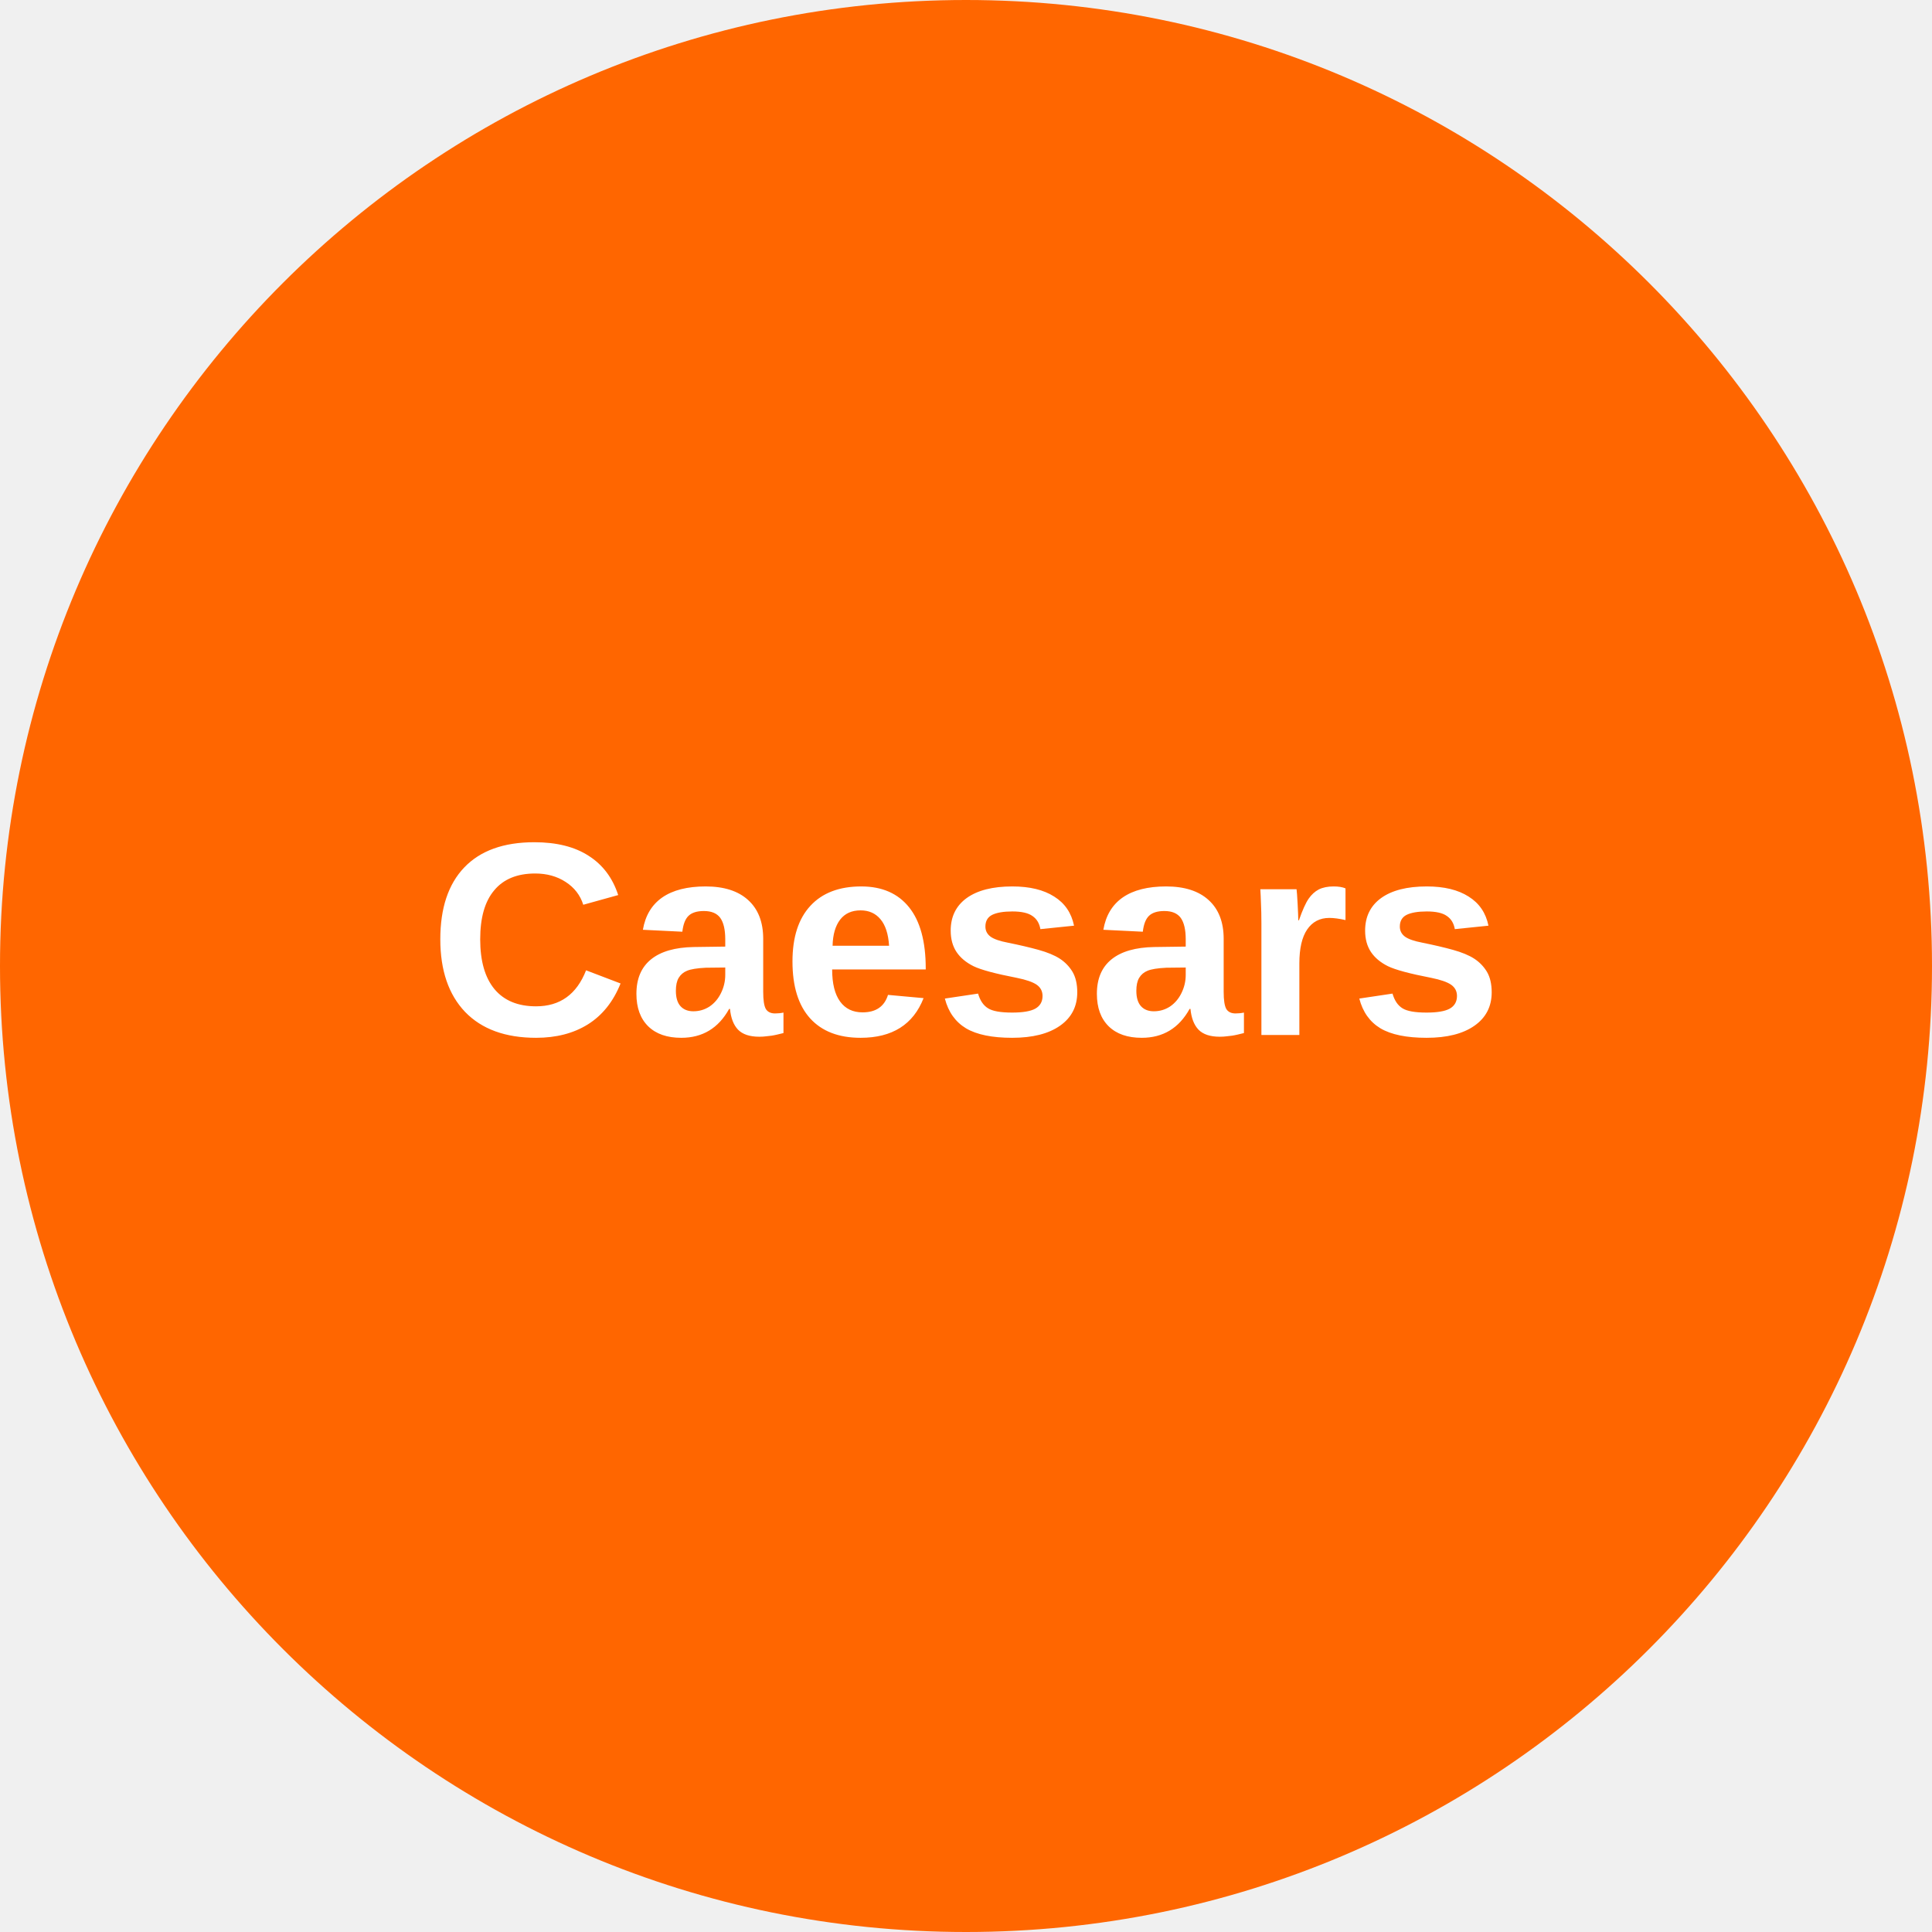
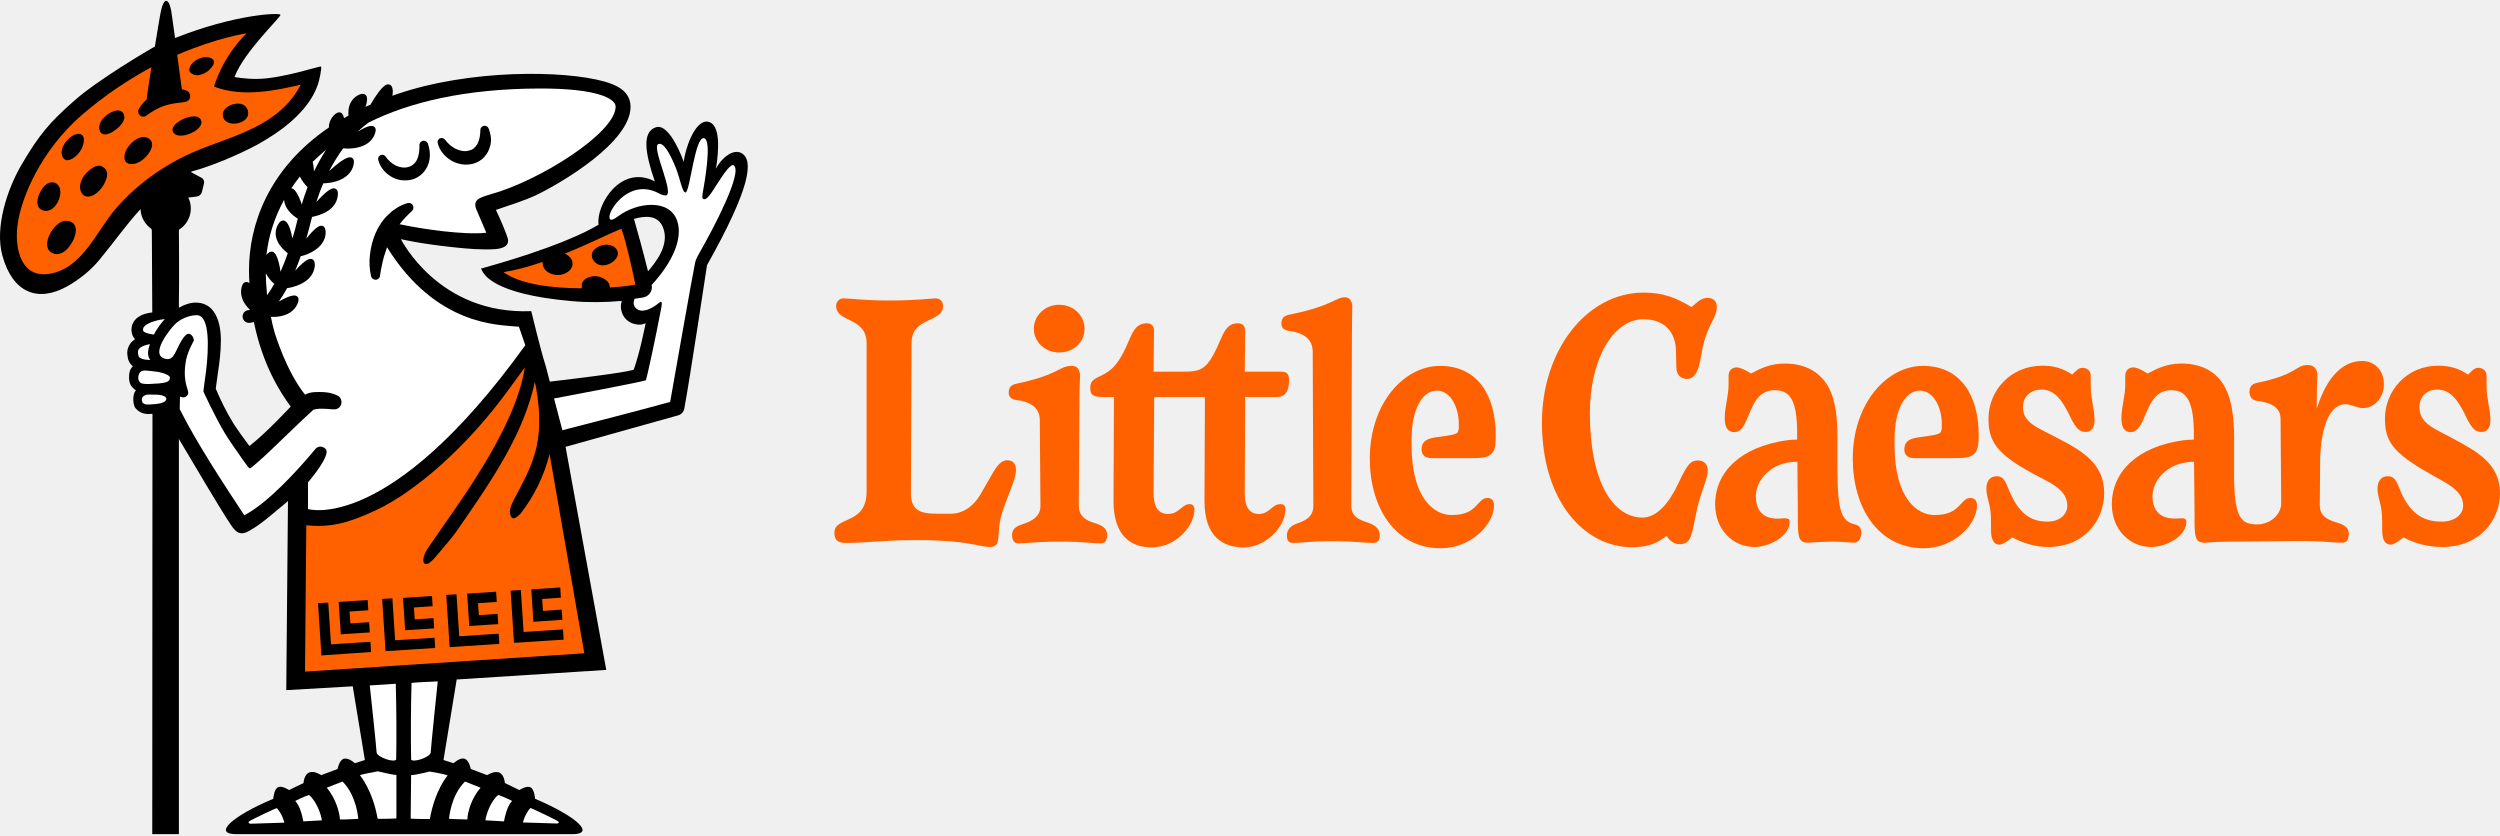
- <svg xmlns="http://www.w3.org/2000/svg" viewBox="0 0 140 140">
-   <circle cx="70" cy="70" r="70" fill="#FF6600" />
-   <text x="70" y="75" font-family="Arial, sans-serif" font-size="20" font-weight="bold" fill="white" text-anchor="middle">Caesars</text>
+ <svg xmlns="http://www.w3.org/2000/svg" height="182.757" viewBox="0 0 500 166.664" width="547.176">
+   <g transform="matrix(.4260869 0 0 .4260869 -.0129335 -.0211755)">
+     <g>
+       <path d="m348.2 71.6c-4-2.4-9.6 2.3-12.1 7.2 1.4-8.7 2.2-20.9-3.7-22-6.3-1.2-11 13.5-11.4 18.9 0 0-6.4-18.5-13.1-16.3s-5 12.3-.5 25.4c-16-8.3-27.7 11.1-26.4 20.3-5.7 3.5-20.7 11-54.4 20.4-.2.1-.8.2-.8.2s.2.5.4.8c.9 1.6 4.6 11.2 42.2 14.5 7.9.7 15.8.6 23.5-.1-.4 1.1-.5 2.3-.4 3.4.3 2.5 1.4 4.6 3.3 6 1.5 1.2 4.1 1.9 6.1 1.7.6-.1 1.1-.2 1.6-.4.1 0 .5-.2.6-.3 0 0-2.6 13.5-5.6 21.9-1.8.4-3 1.3-39.4 5.6l-1.9-7.3c-2.4-7.4-6.8-25.8-6.8-25.8-43.6 1.8-61.1-33.7-61.2-33.8.5.1 8.5 2.1 24.6 3.8 6.4.7 13.1 1.3 19.6.9 2.7-.2 6.5-1 6.1-4.4-.3-2.2-4.5-11.6-5.7-14 6.7-2.4 13.5-4.3 19.8-7.4 11.2-5.5 43.4-24.4 43.4-41 0-7.5-6.9-10.4-12.4-11.9-18.8-5.3-63.1-5.8-97.4 6-.7.2-1.4.5-2 .7.2-.8.2-1.6.2-2.4-.1-1.7-.7-2.7-1.8-2.9-.7-.2-2.8-.6-8.7 9.5-.8.3-1.5.7-2.3 1 1.1-3.3.8-4.9.1-5.5-.8-.8-2-.8-3.5 0-4 2.1-4.9 6-4.6 9.6-.7.4-1.4.8-2.1 1.2-.3-1.5-.8-2.2-1.4-2.5-1-.5-2.1-.1-3.3 1.1-1.7 1.8-2.4 3.8-2.4 5.8-28.7 19.6-37.5 46-37.5 67.1 0 2.1.1 4.1.2 6-.7-.6-1.3-.6-1.5-.6-1.1.1-1.8.9-2.2 2.6-.8 3.7.6 7.3 4 10.5-.2.1-.4.1-.4.1-1.6 0-3 1.2-3.1 2.8-.1 1.7 1.2 3.1 2.8 3.2h.2c.4 0 1.2-.1 2.3-.4 4.1 20.3 12.6 33.4 17.3 39.7-.5.5-11.6 12.5-19.4 18.5-3-4-5.3-7.2-7.2-10.1-3.6-5.8-6.3-11.4-8.6-16.8.1-.4.6-4.4 1-7.3.7-4.4 1.4-10.3 1.4-14.9 0-1.1.7-18.2-11.8-18.2-2.6 0-5.3.9-7.9 2.4 0-.9 0-1.7 0-2.6.2-10.9 0-34 0-34 3.4-2.1 5.6-5.8 5.6-10 0-1.8-.4-3.6-1.2-5.1 1-.1 2.8-.3 4.1-.5 1.1-.2 2-1 2.3-2.1l1-4.1c.2-1-.2-2.1-1.2-2.6l-4.8-2.6v-.3c1.2-.4 2.6-.7 3.8-1.1 4.1-1.3 8.1-2.8 12-4.4 5.3-2.2 10.5-4.6 15.5-7.3 5.3-3 10.5-6.3 15.1-10.3 4.4-3.8 8.4-8.2 11.1-13.3.8-1.5 1.4-3 2-4.6.6-1.8 1.9-7.8 1.4-8.3-.5-.4-18.5 5.8-30.3 5.8-5.9 0-10.3-.9-10.3-.9 4.6-12.1 22-28.3 21.6-29.2-.4-1.1-21.3-.3-49.5 10.9l-1.8-12.8c-1.2-6.3-3.5-6.1-4.8 0-.5 2.2-1.6 9.2-2.9 16.9-.3.1-.6.3-.9.4-1.9 1.1-25.6 14.9-37 25-11.7 10.3-16.5 16.1-24.5 29.7-6.8 11.5-12.9 29.7-9.1 43.1 4.8 17.3 16.6 22 30.5 14.2 5.6-3.2 10.9-7.4 15-12.4 6.8-8.2 12.6-16.5 19.3-23.8.1 3.8 2.1 7.2 5.1 9.3.1.3.2.6.2 1l.2 36.8v1.4c-.2 0-.5.1-.7.1-1.7.3-3.4.6-5.1 1.6-.9.5-1.7 1.1-2.5 2.1-.7.9-1.3 2.2-1.4 3.4-.1.6-.1 1.2 0 1.8s.2 1.3.5 1.9.6 1.2 1.1 1.7c-.4.3-.9.6-1.3 1-.8.7-1.5 1.8-1.9 2.9s-.5 2.2-.4 3.2.2 2.1.7 3.1c.4 1 1.1 1.8 1.9 2.5-.1.1-.2.2-.2.2-1.3 1.3-1.6 3.1-1.6 4.8 0 2.6.6 4.3 2.7 5.9.2.1.4.3.5.4-.2.3-.4.6-.6.9-.5 1.2-.6 2.3-.6 3.3s.1 2.1.6 3.4c.5 1.2 2.1 2.4 3.3 2.9s2.4.6 3.4.6c.6 0 1.1-.1 1.7-.1v1.1l-.1 196.2h12.5v-185.5c7.8 13.2 20.3 34.3 24.4 40.3 1 1.5 2.5 3.6 4.4 3.9 2 .4 4-.9 5.6-1.9 1.4-.8 2.7-1.7 4-2.7 2.9-2.1 5.6-4.4 8.3-6.7.9-.8 1.8-1.5 2.8-2.3.2-.1 1.7-1.5 1.7-1.5l-.8 88.8 31.2-1.8 5.7 34.6-4.7 1.5s-2.9-2.7-5.1-2.1h-.1c-2.2.7-2.9 4.8-2.9 4.8l-7.7 2.9s-3.3-2.3-5.7-1.2c-2.4 1-2.6 4.9-2.6 4.9l-6.8 3.3s-3.4-2.3-5.2-1.3c-1.9.9-2.2 5.4-2.2 5.4-19.3 8.1-28.5 16.5-17.5 16.6h157.9c11.1 0 1.8-8.4-17.5-16.6 0 0-.3-4.5-2.2-5.4s-5.2 1.3-5.2 1.3l-6.8-3.3s-.2-3.9-2.6-4.9-5.7 1.2-5.7 1.2l-7.7-2.9s-.7-4.1-2.9-4.8-5.2 2.1-5.2 2.1l-4.7-1.5 6.2-37.8 70.2-4.5-19.1-104.7 52.9-14.8c1.4-.4 2.5-1.6 2.8-3 2.4-12.5 10.7-67.5 10.7-67.5 20.5-36.5 21.9-49.1 16.3-52.5zm-44 55.4c-2.2-8.9-5.2-19.9-6.6-24.6 5.3-1.5 11.2-1.9 13.6 3.9 3.4 8.3-3.6 16.7-7 20.7z" />
+       <path d="m244.4 240.7c-2.6 2.7-4.2 3.2-4.9.3-.5-2.2.6-4.5 1.6-6.5 8.2-15.7 15.3-26.5 10.5-53.2-.2-.8-.3-1.6-.5-2.4-5.3 23.8-18.2 43.5-36.9 70.3-2.5 3.4-5.2 6.5-7.9 9.7-.8 1-1.7 2-2.5 2.9-.7.8-1.4 1.5-2.3 2.1-.5.4-1.4.7-2 .4-.9-.4-.8-1.8-.7-2.6.3-1.7 1.1-3.2 2-4.6 13-19.4 40.8-54.9 45.6-85l-7.1 9.7c-20.1 27.9-44.4 48.6-62.5 57.2-13.2 6.2-21.7 8.4-33 7.2l-.6 68.7 131.1-8.6-16.3-93.5c-2.6 10.2-7.2 19.7-13.6 27.9zm-71.8 40.6.3 4.8-8.8.6.4 5.6 8.8-.6.3 4.8-13.6.9-1-15.2zm-21.7 26-1.6-24.5 4.8-.3 1.3 19.6 18.5-1.2.3 4.8zm51.9-27.9.3 4.8-8.8.6.4 5.6 8.8-.6.3 4.8-13.6.9-1-15.2zm-21.8 25.9-1.6-24.5 4.8-.3 1.3 19.7 18.5-1.2.3 4.8zm51.9-27.9.3 4.8-8.8.6.4 5.6 8.8-.6.3 4.8-13.6.9-1-15.2zm-21.8 26-1.6-24.5 4.8-.3 1.3 19.7 18.5-1.2.3 4.8zm53.5-3.5-23.3 1.5-1.6-24.5 4.8-.3 1.3 19.7 18.5-1.2zm-1.3-19.7-8.8.6.4 5.6 8.8-.6.3 4.8-13.6.9-1-15.2 13.6-.9z" fill="#ff6000" />
+       <path d="m100.5 40.3c4.7-15.4 15.3-25 15.3-25s-13.6 1.9-32.6 10.1l2.2 16.2c.8.1 1.4.3 2 .5 1.4.5 2 1.8 1.9 3-.1 1.3-1.1 2.1-2.3 2.4-1.3.3-4.8.4-8.1 1.3-4.4 1.1-7.8 3.4-10.5 5.3-.7.5-2.1.5-2.9-.5-.7-.8-.8-1.8-.4-2.6.7-1.4 2-3.1 3.8-4.7.2-2.3 1.1-8.3 2.2-15.1-10.4 5.6-21.8 13-33.1 22.8-18.5 16.3-28.1 38-29.8 51.7-1.3 11.1 1.9 24.5 14.9 22.5 15.9-2.5 22.2-20.4 31.7-31.1 10.1-11.5 23.1-20.6 37.1-26.5 17.1-7.2 39.2-11.6 49.3-31.2-10.6 2.4-26.8 6.3-40.7.9zm-80.1 58.2c-5.7-1.7-1.6-10.4 1.6-12.5 1.1-.7 2.5-1 3.7-.6.9.3 1.6 1 2.1 1.9 0 .1.1.2.1.2 1.4 3.2-.5 7.8-3 9.9-1.2 1-2.9 1.5-4.5 1.1zm8.1 20.1c-.9.3-1.9.5-2.8.2-8.1-1.9-.6-15.8 5.4-15.5 2.5.1 3.8 1.2 4.3 2.8 1.3 4.1-3.1 11.3-6.9 12.5zm4.7-44.1c-.5.2-1.1.4-1.7.4-.9-.1-1.6-.7-2-1.4-2.3-4 2.9-10.4 6.9-11 .5-.1.9-.1 1.4.1 1.1.4 1.6 1.4 1.6 2.5.1 1.4-.5 3-.9 4-1.1 2.3-3 4.4-5.3 5.4zm7.6 17.4c-2.1-.3-3.1-2.3-3.2-4.2-.1-2.8 1.5-5.4 3.4-7.3 1.3-1.3 4.5-3.7 6.5-2.8 1.8.8 2.6 1.9 2.8 3.2.5 4-4.7 11.7-9.5 11.1zm9.7-29.3c-.9.2-1.8.3-2.6-.2-.7-.4-1.1-1.2-1.2-2-.8-4.2 4.6-8.6 8.3-8.9 1-.1 2.1.2 2.7 1 .5.7.7 1.4.7 2.2-.1 3.5-5.4 7.3-7.9 7.9zm20.8 6c-1 3.9-6 8.7-10.3 8-3.1-.5-2.9-3.6-2-5.9 1.3-3.3 6-7.8 9.9-6.5 2.1.7 2.9 2.6 2.4 4.4zm19.1-6.8c-2.1 1.2-6.9 2.6-8.8.3-1.9-2.4 1.2-4.7 3.1-5.9 1.8-1.1 6.3-2.8 8.6-1.4.5.3.9.7 1.1 1.3 1 2.4-2.1 4.9-4 5.7zm9.5-31.3c-1.5 2.5-4.2 4-6.6 4.4-1.8.3-3.1-.4-4.1-1.4-.6-.8-.3-2.4.6-3.6 1.8-2.2 4.5-3.4 6.8-3.4 1.9-.2 5.2 1 3.3 4zm16 24.4c-1.5 2.2-4.8 3.1-7.3 2.7-1.4-.2-2.8-.9-3.5-2.2-2.6-4.9 5.2-8.4 8.9-6.7.6.3 1.2.7 1.5 1.2 1.2 1.4 1.4 3.5.4 5z" fill="#ff6000" />
+       <path d="m298.1 132.4c-.8-4-4.3-20-6.4-25.4-4.1 1.6-14.5 6.8-26.5 11.7 1 .5 2 1.2 2.6 2 .8 1 1.2 2.4.9 3.7-.6 2.3-3.1 3.8-5.3 4.2-2.8.5-6.3-.4-7.9-2.9-.6-.9-.8-2-.8-3.1-6.2 2.1-12.5 3.9-18.3 4.8 8 5.9 23.3 7.5 36.8 7.6-.1-.6-.1-1.2-.1-1.7.3-3 4.4-4.3 7-4 1.6.2 3.6 1 4.9 2.3.8.8 1.3 1.9 1.3 3 5-.3 9-.8 11.1-1.2.3.1.9-.2.7-1zm-11.6-9.1c-2 1-4.6 1.4-6.5 0-2.3-1.6-3.1-4.6-.9-6.6 1.4-1.3 3.2-2.1 5.1-2.2 1.3-.1 2.7.2 3.9.9.8.5 1.5 1.2 1.8 2.2.8 2.5-1.5 4.7-3.4 5.7z" fill="#ff6000" />
+       <g fill="#fff">
+         <path d="m127.9 117.8c1.2.3 2.8 2.3 3.8 9.4 1.1-2.5 2.3-5.4 3.4-8.7-3.5-2.6-7.6-7.6-4.7-13.2.8-1.6 1.8-2.3 2.9-2.1 1.2.2 2.8 2 4 8.4.9-2.9 1.7-5.9 2.5-9.3-2.9-1.8-6.2-4.9-6.4-8.9-4.8 8.8-7.4 17.7-8.3 25.9.9-1.2 1.8-1.7 2.8-1.5z" />
+         <path d="m153.1 69.9c-2.2 1.9-4.3 3.8-6.3 5.7.3 1.1.5 2.6.6 4.5 1.9-3.8 3.8-7.2 5.7-10.2z" />
+         <path d="m344.5 77.3c-1.3-1-4.3 3.1-7.9 8.8-2.5 3.9-4.7 7.6-6.3 7-.8-.3-.7-1.2-.3-3.6s4.5-24.1.5-25c-4.3-1-6.6 25.4-8.7 25.5-1.5.1-2.4-6.1-4.6-11.7-2.6-6.4-5.7-12.1-8.2-11-3.3 1.5 8.1 24.1 3.4 24.1-1 0-2.4-.6-3.3-1.1-13.2-6.8-22.7 6.9-23 10.9 0 .4 0 .9.2 1.2.3.4.7 1.1 3.8-1.2 8.9-6.7 24.8-8.6 28 2.8 3.2 11.5-8.1 25.1-12.2 29.4.6 2.8-1.2 5.4-4.1 5.9-1.2.2-2.5.4-3.9.6-.6 1.4-.7 2.9.4 4.2 3 3.3 8.5-.1 11.2-2.4 1.9-1.6 1 2.2.6 4.1-1.9 10.3-6.5 31.7-6.9 32.3-.6.6-29 5.9-43.1 8.6l3.9 14.9c40.5-10.4 50.6-13.3 50.6-13.3s10.9-62 11.7-65.3c.3-1.5 1.1-3 1.9-4.4 7.4-12.9 20.4-38 16.3-41.3z" />
+         <path d="m125.4 138.2c1.1-1.5 2.2-3.2 3.4-5.3-1.5-1.2-3-3-4-5 0 3 .2 6 .5 9 0 .5 0 .9.1 1.3z" />
+         <path d="m141.7 95.6c.8-2.9 1.8-5.6 2.7-8.1-1.3-1.3-2.7-3-3.6-5-1.4 1.8-2.8 3.6-4 5.5 1.3.2 2.9 1.9 4.9 7.6z" />
+         <path d="m173.6 321.4c.2 1.6 3.2 30 3.2 31.4 0 2.2 8.5 5.1 9.2 3.3.2-10.2.1-25.3-.2-35.5z" />
+         <path d="m169 363.6s5.9 6.8 8.3 20.4c1.5 0 6.7 0 8.8-.2v-20.4c-1.9 0-8.7-1.7-8.7-1.7s-8.5 1.5-8.4 1.9z" />
+         <path d="m227.9 384.7 8.7.5c.4-2.3 1.5-7.2 3.8-9.6 0 0-4.4-2.2-6.5-2.8-3.6 2.9-5.8 9.5-6 11.9z" />
+         <path d="m153.4 369.4c4 4.7 6 11.2 6.2 14.9 2.3.1 8.6-.3 8.6-.3s-.7-10.9-7.4-17.5z" />
+         <path d="m210.8 384s6.2.3 8.6.3c.1-3.7 2.1-10.2 6.2-14.9l-7.3-2.9c-6.8 6.7-7.5 17.5-7.5 17.5z" />
+         <path d="m72.3 156.7c.8-1.9 3.7-5.9 5.1-7.3-2.9.3-8.3 1.6-9.9 3.8-.4.5-.5 1.7 0 2.1 1.3 1 4.1 1.3 4.8 1.4z" />
+         <path d="m201.7 361.8s-6.8 1.7-8.7 1.7l-.2 20.4c2.1.2 7.5.2 9 .2 2.4-13.7 8.3-20.4 8.3-20.4 0-.5-8.4-1.9-8.4-1.9z" />
+         <path d="m202.2 352.8c0-1.5 3.3-33.3 3.3-33.3-3 .1-9.4.4-12.3.7-.3 10.3-.4 25.6-.2 35.9.7 1.8 9.2-1.1 9.2-3.3z" />
+         <path d="m145.1 372.8c-2.1.6-6.5 2.8-6.5 2.8 2.3 2.4 3.4 7.3 3.8 9.6l8.7-.5c-.2-2.4-2.5-9-6-11.9z" />
+         <path d="m72 184.9s-3.1-.2-3.7.2c-.3.2-1.7.5-1.7 2.2 0 1.8 1.3 1.9 1.6 2.1.6.3 3.7 0 3.7 0s6.2-.2 6.2-2.5c-.1-2.3-6.1-2-6.1-2z" />
+         <path d="m77.2 175c-.8-.3-1.7-.5-2.6-.7-.5-.1-.9-.2-1.4-.2l-1.5-.2c-1-.1-2-.2-2.9-.3-1.4-.1-2.7 0-3.4 1.4-.8 1.5-.7 3.9 1.1 4.6.6.2 1.4.3 2.4.3.9 0 1.9 0 2.9-.1l1.6-.1c.5 0 1 0 1.5-.1.9-.1 1.8-.2 2.6-.4s1.5-.5 1.8-.9c.3-.3.4-.6.5-1.2 0-.4-.1-.7-.6-1.1-.4-.3-1.2-.7-2-1z" />
+         <path d="m117 385.2c-.7.5-.1 1.1.7 1.1.1 0 15.8-.5 15.8-.5s-.8-3.8-3.5-6.8c-.2-.2-11.8 5.3-13 6.2z" />
+         <path d="m65.7 167.6c.6.4 1.7.8 3 .9.6.1 1.2.1 1.9.1-1.7-1.9-1.1-4.9-.2-7.4-.7.1-1.5.3-2.1.5-1.3.4-2.4 1-2.9 1.6-.3.3-.4.6-.5.9s-.1.8-.1 1.3.2 1 .3 1.3c.1.4.3.6.6.8z" />
+         <path d="m262 385.2c-1.2-.9-12.9-6.4-13-6.3-2.7 3-3.5 6.8-3.5 6.8s15.7.5 15.8.5c.8.1 1.4-.5.7-1z" />
+         <path d="m243.6 153c-.8-.1-1.7-.1-1.8-.1-6.8-.9-36.9.2-60.1-37.2-.5 1.5-1 3-1.5 4.6-.4 1.4-.7 2.9-1 4.3s-.6 3-.8 4.4v.2c-.2 1.2-1.4 2-2.5 1.7-.9-.2-1.5-.8-1.7-1.6-.4-1.8-.6-3.4-.7-5.1s0-3.4.2-5.1c.4-3.4 1.2-6.8 2.6-10s3.4-6.3 6-8.7c.6-.6 1.3-1.2 2-1.8.7-.5 1.4-1 2.2-1.5 1.5-.9 3.1-1.6 4.8-2.1 1.2-.3 2.4.3 2.7 1.5.2.8 0 1.7-.6 2.2l-.1.1c-2.2 2-4.1 4-5.7 6.1 10.1 2.2 30.4 5.2 40.7 4l-4.4-10.3c-2.5-5.3 1.4-6.2 6.3-7.7 23.2-6.4 58.8-28.9 58.8-41.2 0-3.7-8.5-8.6-35.8-8.5-34.8.1-61 6.4-80.2 16-1.2.9-3 2.3-5.1 4.3 5.9-3.7 7.2-2.7 7.7-2.4.9.6 1 1.8.4 3.4-1.3 3.6-4.5 5.8-9.1 6.6-1.3.2-2.5.3-3.6.3-1 0-1.7-.1-2.2-.1-2.2 3-4.4 6.5-6.6 10.7 8.2-7.6 10-6.6 10.7-6.3.9.5 1.2 1.6.8 3.3-.8 3.7-3.7 6.4-8.2 7.8-2.7.8-5.2.9-6 .9-1.2 2.7-2.3 5.7-3.3 8.8 6.5-7.3 8.3-6.6 8.9-6.3 1 .4 1.4 1.5 1.2 3.2-.4 3.8-2.9 6.8-7.2 8.6-1.9.8-3.7 1.2-4.9 1.5-.1.4-.2.7-.3 1.1-.8 3.3-1.6 6.3-2.4 9.1 5.2-6.7 7-6.2 7.6-6 1 .3 1.5 1.4 1.5 3.1-.1 3.8-2.4 7-6.6 9.2-2 1.1-4 1.7-5.1 1.9-.9 2.4-1.7 4.7-2.6 6.8 5.6-6.3 7.3-5.6 7.9-5.4 1 .4 1.4 1.5 1.3 3.2-.4 3.8-2.8 6.8-7.1 8.7-2.6 1.2-5.1 1.6-5.9 1.7-1.3 2.4-2.6 4.5-3.9 6.3 6.8-3.9 8.1-2.8 8.6-2.4.8.7.9 1.8.2 3.4-1.5 3.5-4.8 5.6-9.4 6.1-.8.1-1.6.1-2.4.1-.2 0-.5 0-.7 0 .4 2.2.9 4.3 1.5 6.5.7 2.5 5.8 19 14.5 30 .3-.1.5-.3.8-.4.7-.3 1.3-.4 2.1-.6.7-.1 1.4-.2 2-.2 1.2-.1 2.4 0 3.6 0 2.3.1 4.4.5 6.7 1.6 1.7.8 2.4 2.9 1.6 4.6-.6 1.3-2 2-3.3 1.9h-.4c-1.6-.1-3.1-.3-4.8-.3-.9 0-1.7 0-2.5.1-.4 0-.8.1-1.1.2-.2.1-.6.1-.8.2-3.9 3.4-21.4 20.5-23.4 22.2-1.6 1.3-5.6 5.2-6.4 5.3-.3.1-1.7-1.7-3.4-4.2-2.8-3.9-6.7-9.6-8.2-12.1-4.9-8.1-10.2-19.8-10.2-19.8s1-8.3 1.3-9.9c1.1-9.5 2-25.9-4.4-25.9-3.8 0-8 1.9-10.5 4.5-2.2 2.3-11.5 13.8-4.6 15.9 4 1.2 4.7-2.5 7-6.8 2.9-5.5 4.3-5.2 5.3-4.5.3.2.5.4.7.7.3.4.5.8.6 1.3.1.3.2.6.1.9-.1.2-3.3 5.6-3.9 10.6-1.4 10.2 2.2 12.8 1.1 14.7-.7 1.2-2.2 1.6-3.4 1-.1 0-.2-.1-.3-.2l-.1 5.4v.6c7.6 15.3 21 35.8 30.3 49.8 10.8-5.5 25.1-21.1 33.3-31 1.9-2.3 4.5-.8 5.1.2 1.8 3-6.9 13.5-8.5 15.4v12.5s38.1 11.8 102-76.9zm-36.8-88.5c.8-.2 1.6.1 2.1.7.7.9 1.4 1.7 2.3 2.5.8.7 1.8 1.3 2.7 1.8 1.9.9 4.1 1.4 6 .9.9-.2 1.8-.5 2.5-1.1s1.3-1.3 1.8-2.2c.9-1.8 1.3-4.1 1.3-6.4 0-1.1.9-2 2-2 .9 0 1.6.5 1.9 1.3l.2.5c.5 1.4.8 2.9.9 4.4 0 .8 0 1.6-.2 2.4 0 .4-.2.8-.3 1.2s-.3.8-.4 1.2c-.6 1.7-1.8 3.3-3.2 4.6-1.5 1.2-3.4 2.1-5.2 2.4-3.7.7-7.3-.3-10-2.1s-4.8-4.4-5.6-7.4l-.1-.4c-.3-1 .3-2 1.3-2.3zm-27.9 7.9c.8-.3 1.7.1 2.1.7.6.9 1.4 1.8 2.2 2.5s1.7 1.3 2.7 1.8c1.9.9 4.1 1.2 5.9.6 1.8-.5 3.3-1.8 4.1-3.7s1.1-4.2 1-6.5c0-1.1.9-2.1 2-2.1.9 0 1.7.6 2 1.4l.1.4c.9 2.7 1.2 5.9.1 9.1-.5 1.6-1.5 3.2-2.8 4.5s-3 2.3-4.8 2.8-3.6.5-5.4.3c-1.7-.3-3.3-.9-4.7-1.8-2.8-1.7-4.8-4.3-5.7-7.2l-.1-.4c-.3-1.1.3-2.1 1.3-2.4z" />
+       </g>
+     </g>
+     <g fill="#ff6000">
+       <path d="m472.9 215.7c-1.8 0-3.7.8-6.3 5l-6.4 11.1c-3.2 5.5-8.2 9-14 9h-6c-8.4 0-12.7-1.6-12.6-10l.3-70.2c0-12.4 14.8-9.3 14.8-17.4 0-1.8-1.3-3.5-3.4-3.5-1.3 0-10.2 1-20.5 1h-2.4c-10.3 0-17.7-1-20.5-1-2.1 0-3.4 1.8-3.4 3.5 0 8.1 14.3 5 14.3 17.6v69.6c0 15.8-15.1 11.4-15.1 19.3 0 1.9.2 4.8 5.3 4.8 9.7 0 19.5-1.3 29.5-1.3h5.5c21.8 0 28.2 3.2 32.4 3.2 2.4 0 3.7-.8 4-2.7.6-2.9.2-6.8 1.6-11.9 2.6-9 6.9-16.9 6.9-21.3.1-2.3-.8-4.8-4-4.8z" />
+       <path d="m497.2 142.7c-6.6 0-11.9 5.001-11.9 11.301 0 6.2 5.3 11.1 11.9 11.1 6.8 0 11.9-4.8 11.9-11.1s-5.2-11.301-11.9-11.301zm6.1 28.699c-6.6 0-5.201 3.9-26.301 8.4-2.9.6-3.5 2.301-3.5 4.201 0 1.8 1.1 3.098 3.5 3.398 8.7 1 11.002 5.201 11.102 9.201l.299 40.6c0 4.8-3.899 6.9-7.199 8.1-3.1 1-6.1 1.9-6.1 5.5 0 2.1.6 3.9 3.1 3.9 3.9 0 10.3-.801 16.1-.801h6.4c5.8 0 12.2.801 16.1.801 2.3 0 2.9-1.8 2.9-3.9 0-4.1-3.8-4.9-6.9-6-3.5-1.1-6.4-3.199-6.4-7.699l.301-48.701c0-7.9.299-10.599.299-12.199 0-3.1-1.499-4.801-3.699-4.801z" />
+       <path d="m601.2 236.3c-1.9 0-2.7.5-4.7 2.2-1.6 1.3-3.1 2.4-5.6 2.4-4.4 0-6.6-3.2-6.6-9.8l.2-45.1h15c5 0 5.6-4.8 5.6-7.9 0-3.4-1.4-4-4-4h-16.8l.2-19.3c0-2.1-1.3-3.4-3.4-3.4-7.4 0-7.2 8.5-13 17.2-3.4 5.2-6.9 5.5-12.9 5.5h-13.7l.2-19.3c0-1.9-1-3.4-3.4-3.4-7.4 0-7.2 8.5-13 17.2-2.6 4-5 5.8-9.5 7.9-3.2 1.5-4 2.6-4 5.5 0 3.1 1.3 4 6.3 4h4.8l-.2 48.8c0 17.1 8.9 21.8 17.9 21.8 11.1 0 20.1-9.8 20.1-17.9 0-1.1-.6-2.4-2.1-2.4-2.1 0-2.7.8-4.8 2.4-1.4 1.1-2.9 2.2-5.5 2.2-4.5 0-6.8-3.2-6.8-9.8l.3-45.1h23.8l-.2 48.8c0 17.1 8.9 21.8 18.5 21.8 10.3 0 19.5-9.8 19.5-17.9.1-1.1-.5-2.4-2.2-2.4z" />
+       <path d="m640.7 244.5c-3.7-1.3-6.4-3.1-6.4-7.4l.3-81c0-7.9.2-10.6.2-12.2 0-2.9-1.3-4.7-3.4-4.7-4.8 0-5.2 3.9-26.4 8.2-2.9.6-3.5 2.3-3.5 4.2s1.3 3.1 3.7 3.4c8.5 1.1 10.8 5.2 11 9.2l.3 73c0 4.7-3.4 6.6-6.4 7.7-2.9 1-6 2.3-6 6.1 0 2.1.6 3.5 2.9 3.5 3.7 0 9.8-.8 15.3-.8h6.4c5.6 0 11.9.8 15.8.8 2.4 0 3.2-1.5 3.2-3.5-.1-4.3-3.9-5.5-7-6.5z" />
+       <path d="m675.7 204.7c-5.6.6-8.4 1.8-8.4 6 0 2.7 1.9 4 4.8 4h16.8c6.8 0 9.7 0 11.8-2.7 1.3-1.8 1.4-4.5 1.4-8.2 0-18.5-8.5-32.4-26.1-32.4-17.1 0-33 17.7-33 43.5 0 23 11.9 42.1 33.3 42.1 14.3 0 25-11.3 25-20.1 0-1.9-.8-3.5-3.1-3.5-2.6 0-3.7 2.3-5.6 4-2.4 2.4-5.3 4-11.3 4-7.6 0-18.7-7.1-18.7-33v-2.4c0-14.8 5.3-23 11.9-23 6.3 0 10.3 7.7 10.3 15.8 0 1.8 0 3.2-.8 4-.9.8-2.5 1.1-8.3 1.9z" />
+       <path d="m797.1 215.8c-3.4 0-5 1.5-9.3 10.8-4.2 9-10 16-16.8 16-13.5 0-24.7-16.1-24.7-49.1 0-25.3 11-44 25.1-44 10 0 15.1 6 15.3 14.8l.2 7.9c0 3.1 1.8 5.3 5 5.3s5-2.9 6.1-8.1c.8-3.5 1-7.7 3.4-13.8 2.3-5.8 4.5-7.9 4.5-12.1 0-1.6-1-4-4.2-4-3.1 0-4.5 1.6-7.7 4.3-7.4-4.5-13.5-6.8-22.4-6.8-26.9 0-47.8 27.2-47.8 60.9 0 37.7 20.5 58.6 42.1 58.6 8.4 0 12.1-2.1 16.4-5.3 1.9 3.1 4.4 3.9 6.3 3.9s4-.8 5-3.5c2.1-6 1.9-10.6 4.8-19.5 1.4-4.5 3.2-8.2 3.2-11.8 0-2.6-1.6-4.5-4.5-4.5z" />
+       <path d="m870.7 245.8c-5.8-1.4-8.2-4.8-8.2-26.1v-14.3c0-9.5-.8-17.6-4-23.7-3.9-7.1-10.6-11.4-20.8-11.4-6.6 0-11.4 2.3-15.8 4.7-2.7-1.8-5.2-2.9-6.8-2.9s-3.7 1.1-3.7 3.9v4.3c0 5.2-1.8 10.5-1.8 15.6 0 4.3 1.4 6.6 4.5 6.6 7.9 0 5.8-19.7 18.9-19.7 7.6 0 10.6 5.2 10.6 20.6v2.6c-2.3 0-3.5.2-4.8.3-21.7 3.1-33.7 14.8-33.7 30.1 0 11.9 8.4 20 18.4 20 7.1 0 16.6-5 16.6-11.9 0-1.3-1-1.8-3.7-1.5-8.2.8-12.2-3.1-12.2-10.5 0-6.9 6-13.8 14-15.5 1.3-.3 3.1-.6 5.5-.6l.2 21.9c0 12.7-.3 16.1 4.8 16.1 3.1-.2 7.4-.5 11.9-.5 3.5 0 8.5.5 9.7.5 2.4 0 3.4-2.6 3.4-4.8-.1-1.7-.5-3.2-3-3.8z" />
+       <path d="m902.3 204.7c-5.6.6-8.4 1.8-8.4 6 0 2.7 1.9 4 4.8 4h16.8c6.8 0 9.7 0 11.8-2.7 1.3-1.8 1.5-4.5 1.5-8.2 0-18.5-8.5-32.4-26.1-32.4-17.1 0-33 17.7-33 43.5 0 23 11.9 42.1 33.3 42.1 14.3 0 25-11.3 25-20.1 0-1.9-.8-3.5-3.1-3.5-2.6 0-3.7 2.3-5.6 4-2.4 2.4-5.3 4-11.3 4-7.6 0-18.7-7.1-18.7-33v-2.4c0-14.8 5.3-23 11.9-23 6.3 0 10.3 7.7 10.3 15.8 0 1.8 0 3.2-.8 4-1 .8-2.6 1.1-8.4 1.9z" />
+       <path d="m965.6 205.2-8.1-4.2c-6.4-3.4-7.9-6.4-7.9-10.3 0-5.3 4-8.2 8.7-8.2 6.4 0 9.8 5.6 12.6 11 2.9 6.1 4.5 8.9 8.1 8.9 2.9 0 4.2-2.2 4.2-5.6 0-4.8-1.8-10.1-1.8-15.5v-5.3c0-2.6-2.1-3.7-3.9-3.7s-2.9 1.3-4.8 3.2c-4.5-3.1-9-4.2-14-4.2-15 0-25.3 11.8-25.3 24.8 0 10.6 3.5 16.6 21.7 26.3l5.5 2.9c5.6 2.9 9.8 6.3 9.8 11.8 0 3.7-3.2 7.4-9.3 7.4-8.1 0-13.9-3.9-18.7-16.3-1.6-3.9-2.7-5-5.2-5-2.9 0-4.8 2.1-4.8 5.8 0 3.1 1 5.3 1.6 8.5.6 2.7.6 6.1.6 11 0 3.5.8 6.8 4 6.8 1 0 3.1-1 6-3.4 5 2.7 10.8 4.5 16.8 4.5 17.2 0 26.3-12.7 26.3-25.3 0-13.8-10.2-19.8-22.1-25.9z" />
+       <path d="m1100.9 189.4c2.9 0 5.2 1.8 8.4 1.8 4.8 0 9.7-4.4 9.7-11.3 0-6-4-10.8-10.2-10.8-8.5 0-16.4 6.6-21.3 22.4v-3.4c0-7.9.3-10.6.3-12.4 0-2.9-1.8-4.7-4.5-4.7-6 0-4.5 4.4-24 8.4-2.6.5-3.4 2.2-3.4 4.2 0 2.1 1.1 3.9 3.5 4.2 8.9 1 11.1 4.7 11.1 8.4l.3 39.6c0 5.6-5.3 10-11.3 10-7.6 0-11.1-2.9-10.8-25.9v-14.5c0-9.5-1-17.7-4.2-23.8-3.7-7.1-10.6-11.3-20.6-11.3-6.6 0-11.4 2.3-15.8 4.7-2.7-1.8-5.2-2.9-6.8-2.9s-3.7 1.1-3.7 3.9v4.3c0 5.2-1.8 10.5-1.8 15.6 0 4.3 1.4 6.6 4.2 6.6 8.2 0 6.1-19.7 19.2-19.7 7.2 0 10.6 5.2 10.6 20.6v2.6c-2.3 0-3.5.2-4.8.3-21.6 2.9-33.7 14.7-33.7 30.1 0 11.9 8.5 20 18.4 20 7.1 0 16.6-5 16.6-11.9 0-1.3-1-1.8-3.7-1.5-8.1.6-12.2-3.1-12.2-10.5 0-7.1 6.1-13.8 14.2-15.5 1.3-.3 3.1-.6 5.3-.6l.2 21.9c0 12.7-.3 16.1 4.8 16.1 3.2-.3 7.6-.5 11.9-.5 8.7 0 23.2-.3 29.8-.3h6.4c6 0 12.4.8 16.3.8 2.6 0 3.2-1.9 3.2-4.2 0-4-4-4.7-7.2-5.8-3.7-1.3-6.4-3.2-6.4-7.4l.2-22.9c.4-11.7 3.6-24.7 11.8-24.7z" />
+       <path d="m1151.4 205.5-8.1-4.3c-6.1-3.4-7.6-6.6-7.6-10.5 0-5.3 3.9-8.2 8.4-8.2 6.4 0 9.8 5.6 12.6 11 2.9 6.1 4.5 8.9 8.1 8.9 2.9 0 4.2-2.2 4.2-5.6 0-4.8-1.8-10.1-1.8-15.5v-5.3c0-2.6-2.1-3.7-3.9-3.7s-2.9 1.3-4.8 3.2c-4.5-3.1-9-4.2-14-4.2-14.8 0-25 11.8-25 24.8 0 10.6 3.5 16.1 21.4 26.1l5.5 3.1c5.5 3.1 9.8 6.3 9.8 11.8 0 3.7-3.5 7.4-10.1 7.4-8.7 0-15.3-3.7-20.1-16.3-1.6-3.9-2.7-5-5.2-5-2.9 0-4.8 2.1-4.8 5.8 0 3.1 1 5.3 1.6 8.5.6 2.7.6 6.1.6 11 0 3.5.8 6.8 4 6.8 1 0 3.1-1 6-3.4 5.3 2.9 11.8 4.5 18.2 4.5 17.7 0 27.1-12.7 27.1-25.3-.1-13.7-10.4-19.3-22.1-25.6z" />
+     </g>
+   </g>
</svg>
